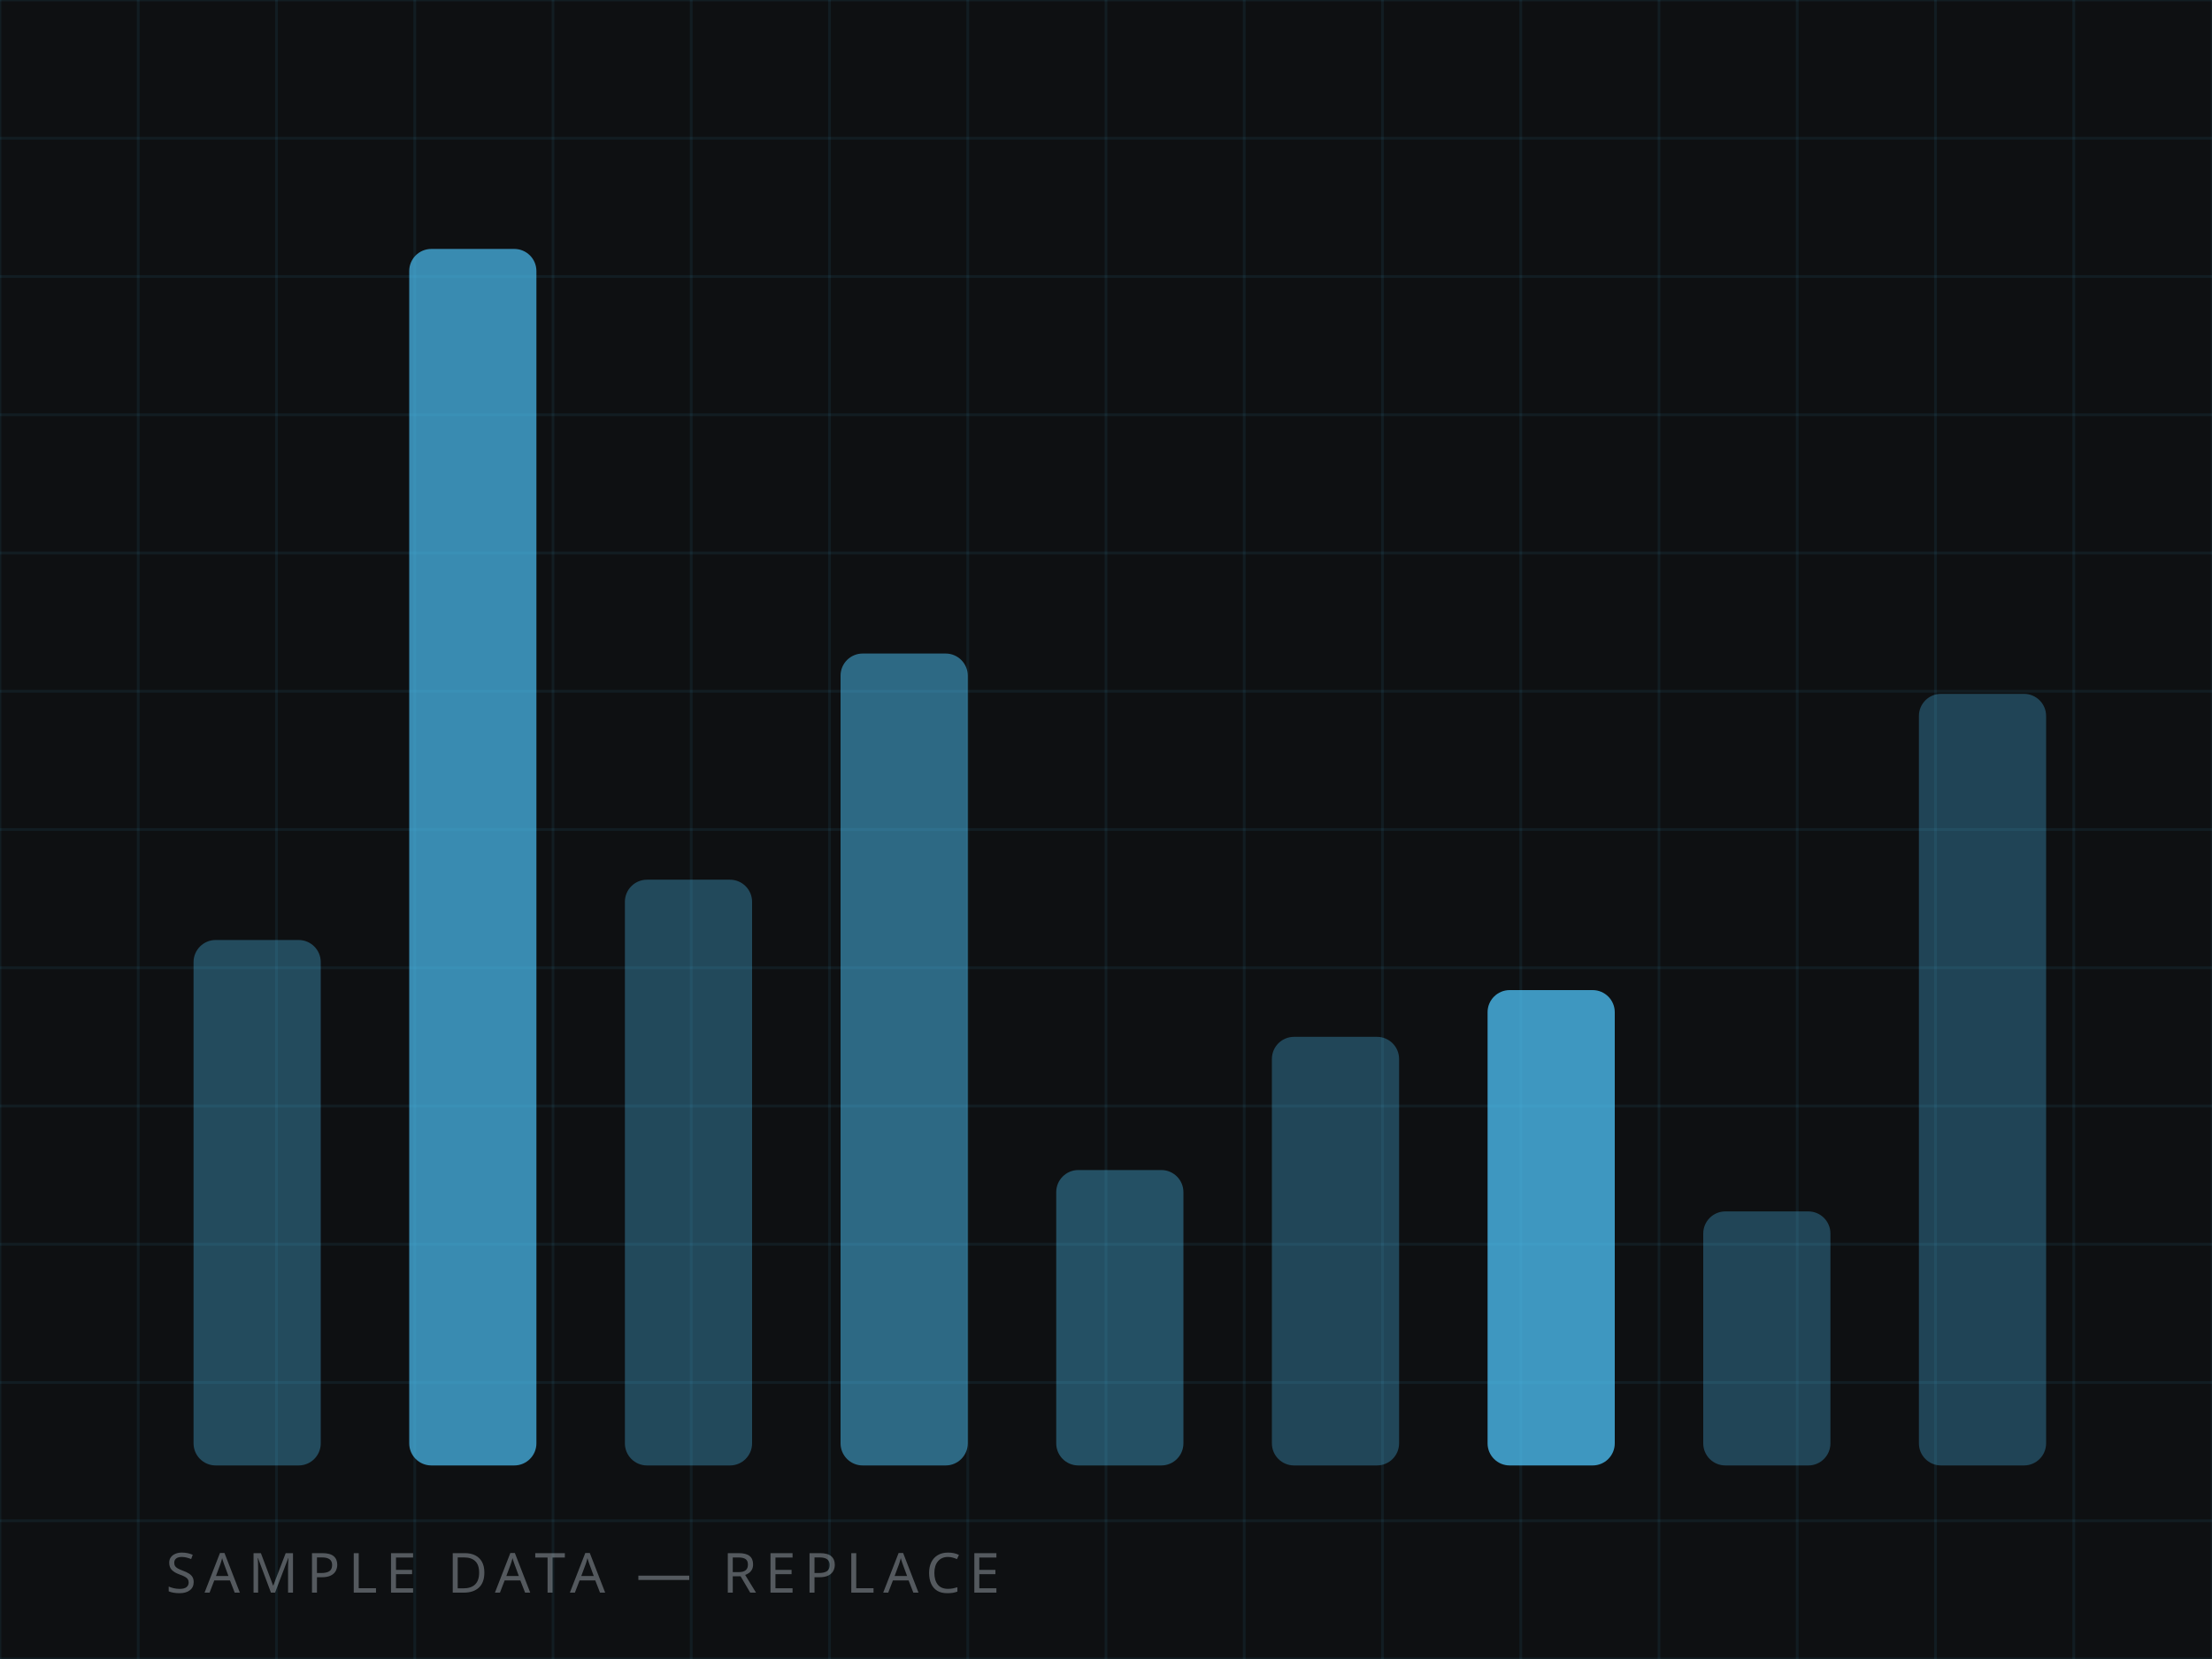
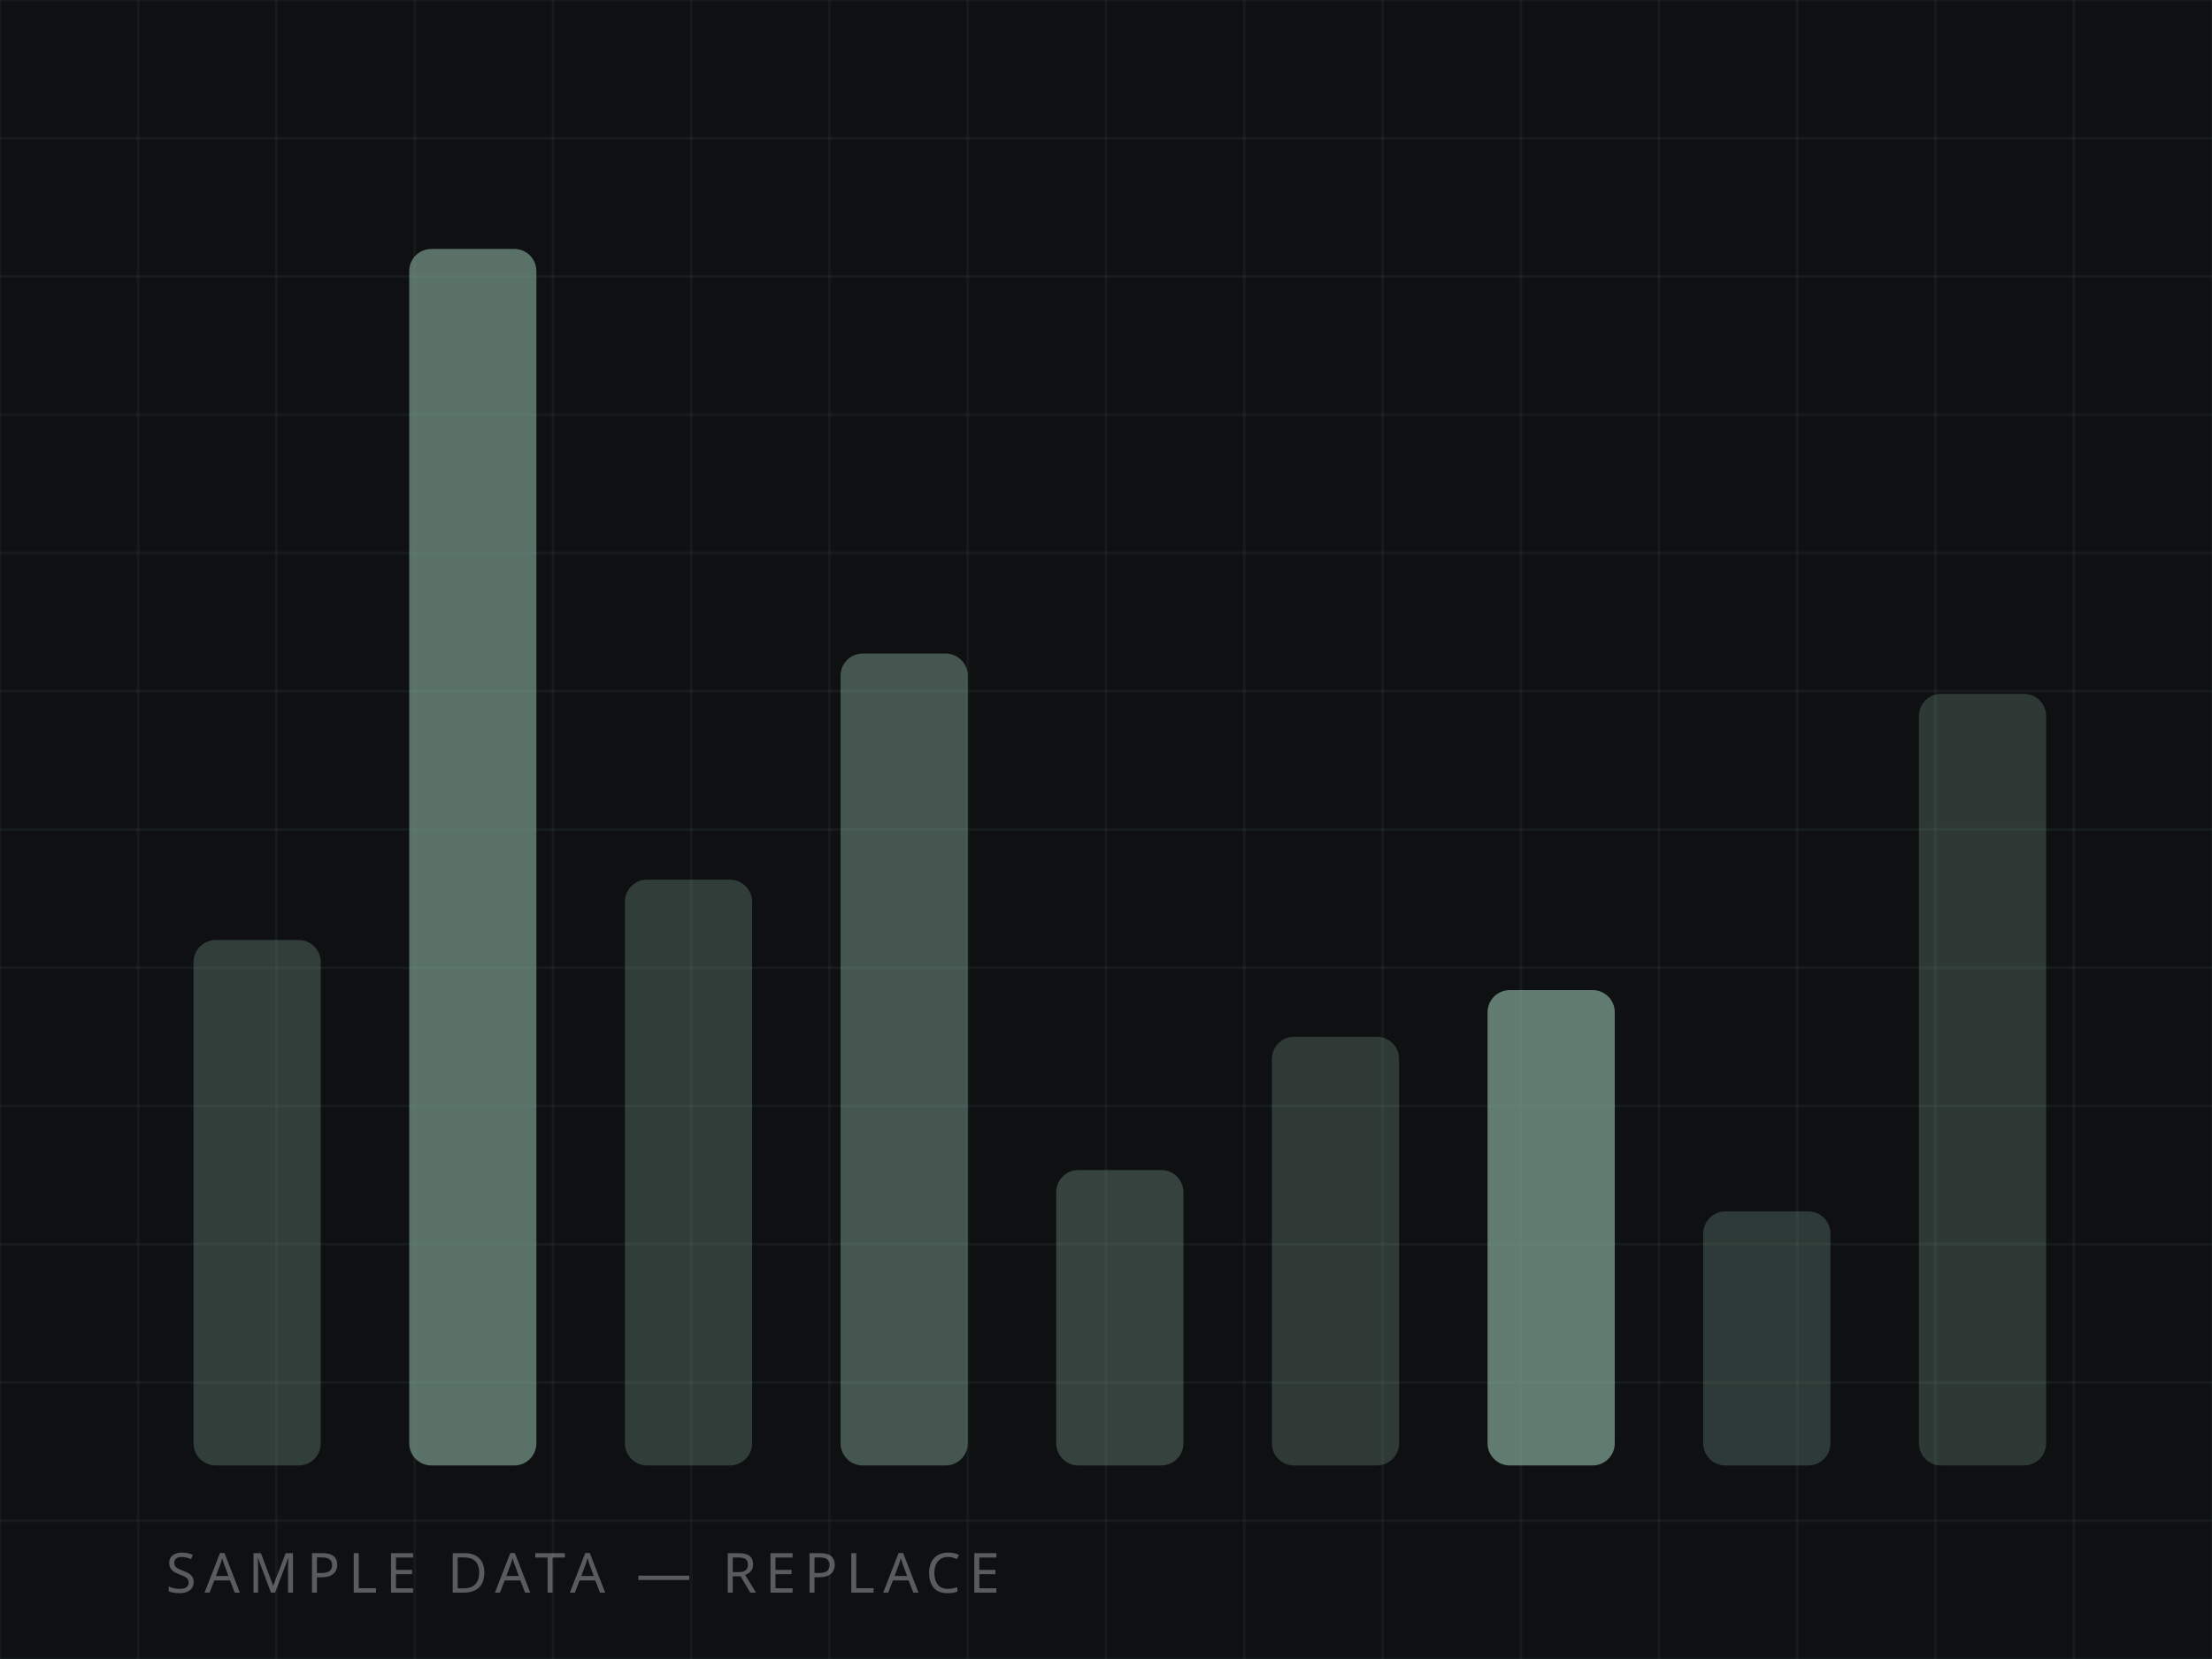
<svg xmlns="http://www.w3.org/2000/svg" viewBox="0 0 800 600" width="800" height="600">
  <rect width="800" height="600" fill="#0E1012" />
-   <line x1="0" y1="0" x2="0" y2="600" stroke="rgba(79,201,255,0.07)" />
-   <line x1="50" y1="0" x2="50" y2="600" stroke="rgba(79,201,255,0.07)" />
-   <line x1="100" y1="0" x2="100" y2="600" stroke="rgba(79,201,255,0.07)" />
-   <line x1="150" y1="0" x2="150" y2="600" stroke="rgba(79,201,255,0.07)" />
-   <line x1="200" y1="0" x2="200" y2="600" stroke="rgba(79,201,255,0.07)" />
-   <line x1="250" y1="0" x2="250" y2="600" stroke="rgba(79,201,255,0.07)" />
-   <line x1="300" y1="0" x2="300" y2="600" stroke="rgba(79,201,255,0.07)" />
-   <line x1="350" y1="0" x2="350" y2="600" stroke="rgba(79,201,255,0.07)" />
-   <line x1="400" y1="0" x2="400" y2="600" stroke="rgba(79,201,255,0.07)" />
-   <line x1="450" y1="0" x2="450" y2="600" stroke="rgba(79,201,255,0.07)" />
-   <line x1="500" y1="0" x2="500" y2="600" stroke="rgba(79,201,255,0.07)" />
-   <line x1="550" y1="0" x2="550" y2="600" stroke="rgba(79,201,255,0.07)" />
-   <line x1="600" y1="0" x2="600" y2="600" stroke="rgba(79,201,255,0.07)" />
-   <line x1="650" y1="0" x2="650" y2="600" stroke="rgba(79,201,255,0.07)" />
-   <line x1="700" y1="0" x2="700" y2="600" stroke="rgba(79,201,255,0.07)" />
-   <line x1="750" y1="0" x2="750" y2="600" stroke="rgba(79,201,255,0.07)" />
-   <line x1="800" y1="0" x2="800" y2="600" stroke="rgba(79,201,255,0.07)" />
-   <line x1="0" y1="0" x2="800" y2="0" stroke="rgba(79,201,255,0.07)" />
-   <line x1="0" y1="50" x2="800" y2="50" stroke="rgba(79,201,255,0.07)" />
-   <line x1="0" y1="100" x2="800" y2="100" stroke="rgba(79,201,255,0.07)" />
-   <line x1="0" y1="150" x2="800" y2="150" stroke="rgba(79,201,255,0.07)" />
-   <line x1="0" y1="200" x2="800" y2="200" stroke="rgba(79,201,255,0.07)" />
-   <line x1="0" y1="250" x2="800" y2="250" stroke="rgba(79,201,255,0.07)" />
-   <line x1="0" y1="300" x2="800" y2="300" stroke="rgba(79,201,255,0.07)" />
-   <line x1="0" y1="350" x2="800" y2="350" stroke="rgba(79,201,255,0.07)" />
-   <line x1="0" y1="400" x2="800" y2="400" stroke="rgba(79,201,255,0.07)" />
-   <line x1="0" y1="450" x2="800" y2="450" stroke="rgba(79,201,255,0.07)" />
-   <line x1="0" y1="500" x2="800" y2="500" stroke="rgba(79,201,255,0.07)" />
-   <line x1="0" y1="550" x2="800" y2="550" stroke="rgba(79,201,255,0.07)" />
-   <line x1="0" y1="600" x2="800" y2="600" stroke="rgba(79,201,255,0.07)" />
-   <rect x="70" y="339.964" width="46" height="190.036" rx="8" fill="rgba(79,201,255,0.318)" />
-   <rect x="148" y="90.03" width="46" height="439.97" rx="8" fill="rgba(79,201,255,0.668)" />
-   <rect x="226" y="318.154" width="46" height="211.846" rx="8" fill="rgba(79,201,255,0.311)" />
-   <rect x="304" y="236.357" width="46" height="293.643" rx="8" fill="rgba(79,201,255,0.483)" />
-   <rect x="382" y="423.161" width="46" height="106.839" rx="8" fill="rgba(79,201,255,0.347)" />
-   <rect x="460" y="374.984" width="46" height="155.016" rx="8" fill="rgba(79,201,255,0.293)" />
-   <rect x="538" y="358.083" width="46" height="171.917" rx="8" fill="rgba(79,201,255,0.732)" />
-   <rect x="616" y="438.125" width="46" height="91.875" rx="8" fill="rgba(79,201,255,0.29)" />
-   <rect x="694" y="250.941" width="46" height="279.059" rx="8" fill="rgba(79,201,255,0.286)" />
-   <text x="60" y="576" font-family="Kanit,sans-serif" font-size="20" fill="rgba(215,226,234,0.35)" letter-spacing="3">SAMPLE DATA — REPLACE</text>
+   <line x1="0" y1="0" x2="0" y2="600" stroke="rgba(127,162,146,0.07)" />
+   <line x1="50" y1="0" x2="50" y2="600" stroke="rgba(127,162,146,0.07)" />
+   <line x1="100" y1="0" x2="100" y2="600" stroke="rgba(127,162,146,0.07)" />
+   <line x1="150" y1="0" x2="150" y2="600" stroke="rgba(127,162,146,0.07)" />
+   <line x1="200" y1="0" x2="200" y2="600" stroke="rgba(127,162,146,0.07)" />
+   <line x1="250" y1="0" x2="250" y2="600" stroke="rgba(127,162,146,0.07)" />
+   <line x1="300" y1="0" x2="300" y2="600" stroke="rgba(127,162,146,0.07)" />
+   <line x1="350" y1="0" x2="350" y2="600" stroke="rgba(127,162,146,0.07)" />
+   <line x1="400" y1="0" x2="400" y2="600" stroke="rgba(127,162,146,0.07)" />
+   <line x1="450" y1="0" x2="450" y2="600" stroke="rgba(127,162,146,0.07)" />
+   <line x1="500" y1="0" x2="500" y2="600" stroke="rgba(127,162,146,0.07)" />
+   <line x1="550" y1="0" x2="550" y2="600" stroke="rgba(127,162,146,0.07)" />
+   <line x1="600" y1="0" x2="600" y2="600" stroke="rgba(127,162,146,0.07)" />
+   <line x1="650" y1="0" x2="650" y2="600" stroke="rgba(127,162,146,0.07)" />
+   <line x1="700" y1="0" x2="700" y2="600" stroke="rgba(127,162,146,0.07)" />
+   <line x1="750" y1="0" x2="750" y2="600" stroke="rgba(127,162,146,0.07)" />
+   <line x1="800" y1="0" x2="800" y2="600" stroke="rgba(127,162,146,0.07)" />
+   <line x1="0" y1="0" x2="800" y2="0" stroke="rgba(127,162,146,0.07)" />
+   <line x1="0" y1="50" x2="800" y2="50" stroke="rgba(127,162,146,0.07)" />
+   <line x1="0" y1="100" x2="800" y2="100" stroke="rgba(127,162,146,0.07)" />
+   <line x1="0" y1="150" x2="800" y2="150" stroke="rgba(127,162,146,0.07)" />
+   <line x1="0" y1="200" x2="800" y2="200" stroke="rgba(127,162,146,0.07)" />
+   <line x1="0" y1="250" x2="800" y2="250" stroke="rgba(127,162,146,0.07)" />
+   <line x1="0" y1="300" x2="800" y2="300" stroke="rgba(127,162,146,0.07)" />
+   <line x1="0" y1="350" x2="800" y2="350" stroke="rgba(127,162,146,0.07)" />
+   <line x1="0" y1="400" x2="800" y2="400" stroke="rgba(127,162,146,0.07)" />
+   <line x1="0" y1="450" x2="800" y2="450" stroke="rgba(127,162,146,0.07)" />
+   <line x1="0" y1="500" x2="800" y2="500" stroke="rgba(127,162,146,0.07)" />
+   <line x1="0" y1="550" x2="800" y2="550" stroke="rgba(127,162,146,0.07)" />
+   <line x1="0" y1="600" x2="800" y2="600" stroke="rgba(127,162,146,0.07)" />
+   <rect x="70" y="339.964" width="46" height="190.036" rx="8" fill="rgba(127,162,146,0.318)" />
+   <rect x="148" y="90.03" width="46" height="439.97" rx="8" fill="rgba(127,162,146,0.668)" />
+   <rect x="226" y="318.154" width="46" height="211.846" rx="8" fill="rgba(127,162,146,0.311)" />
+   <rect x="304" y="236.357" width="46" height="293.643" rx="8" fill="rgba(127,162,146,0.483)" />
+   <rect x="382" y="423.161" width="46" height="106.839" rx="8" fill="rgba(127,162,146,0.347)" />
+   <rect x="460" y="374.984" width="46" height="155.016" rx="8" fill="rgba(127,162,146,0.293)" />
+   <rect x="538" y="358.083" width="46" height="171.917" rx="8" fill="rgba(127,162,146,0.732)" />
+   <rect x="616" y="438.125" width="46" height="91.875" rx="8" fill="rgba(127,162,146,0.29)" />
+   <rect x="694" y="250.941" width="46" height="279.059" rx="8" fill="rgba(127,162,146,0.286)" />
+   <text x="60" y="576" font-family="Kanit,sans-serif" font-size="20" fill="rgba(232,233,236,0.35)" letter-spacing="3">SAMPLE DATA — REPLACE</text>
</svg>
